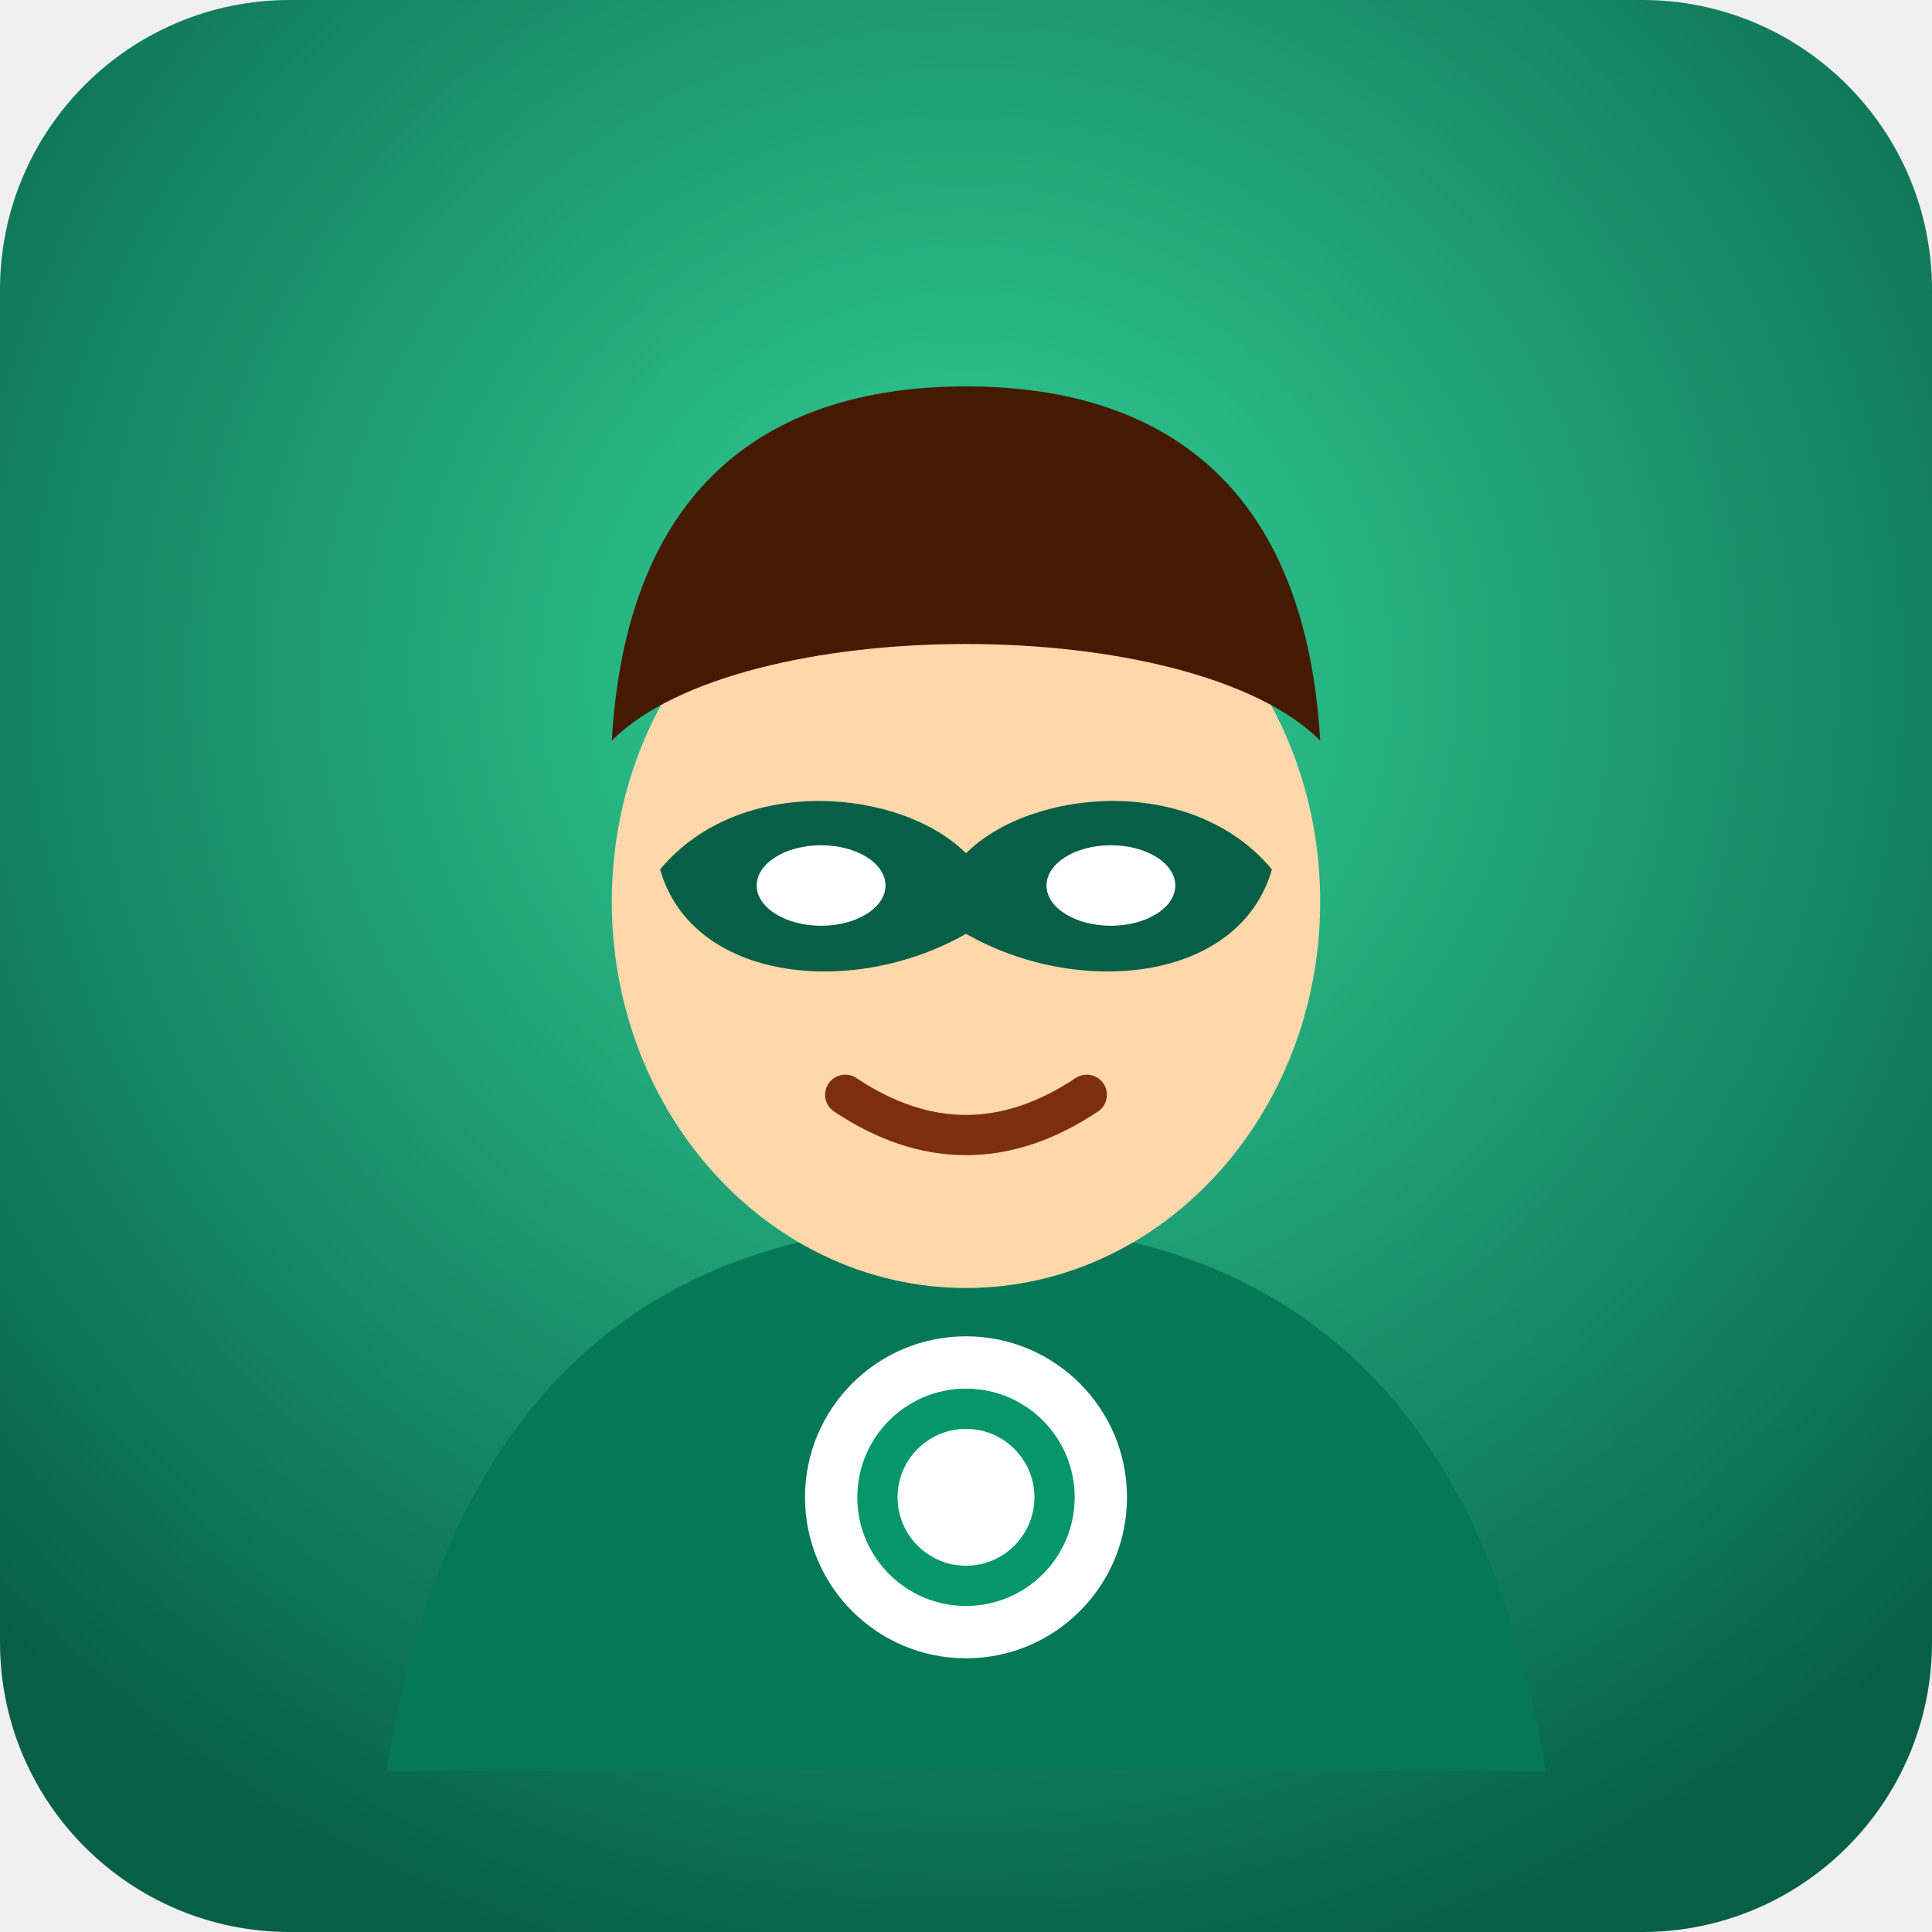
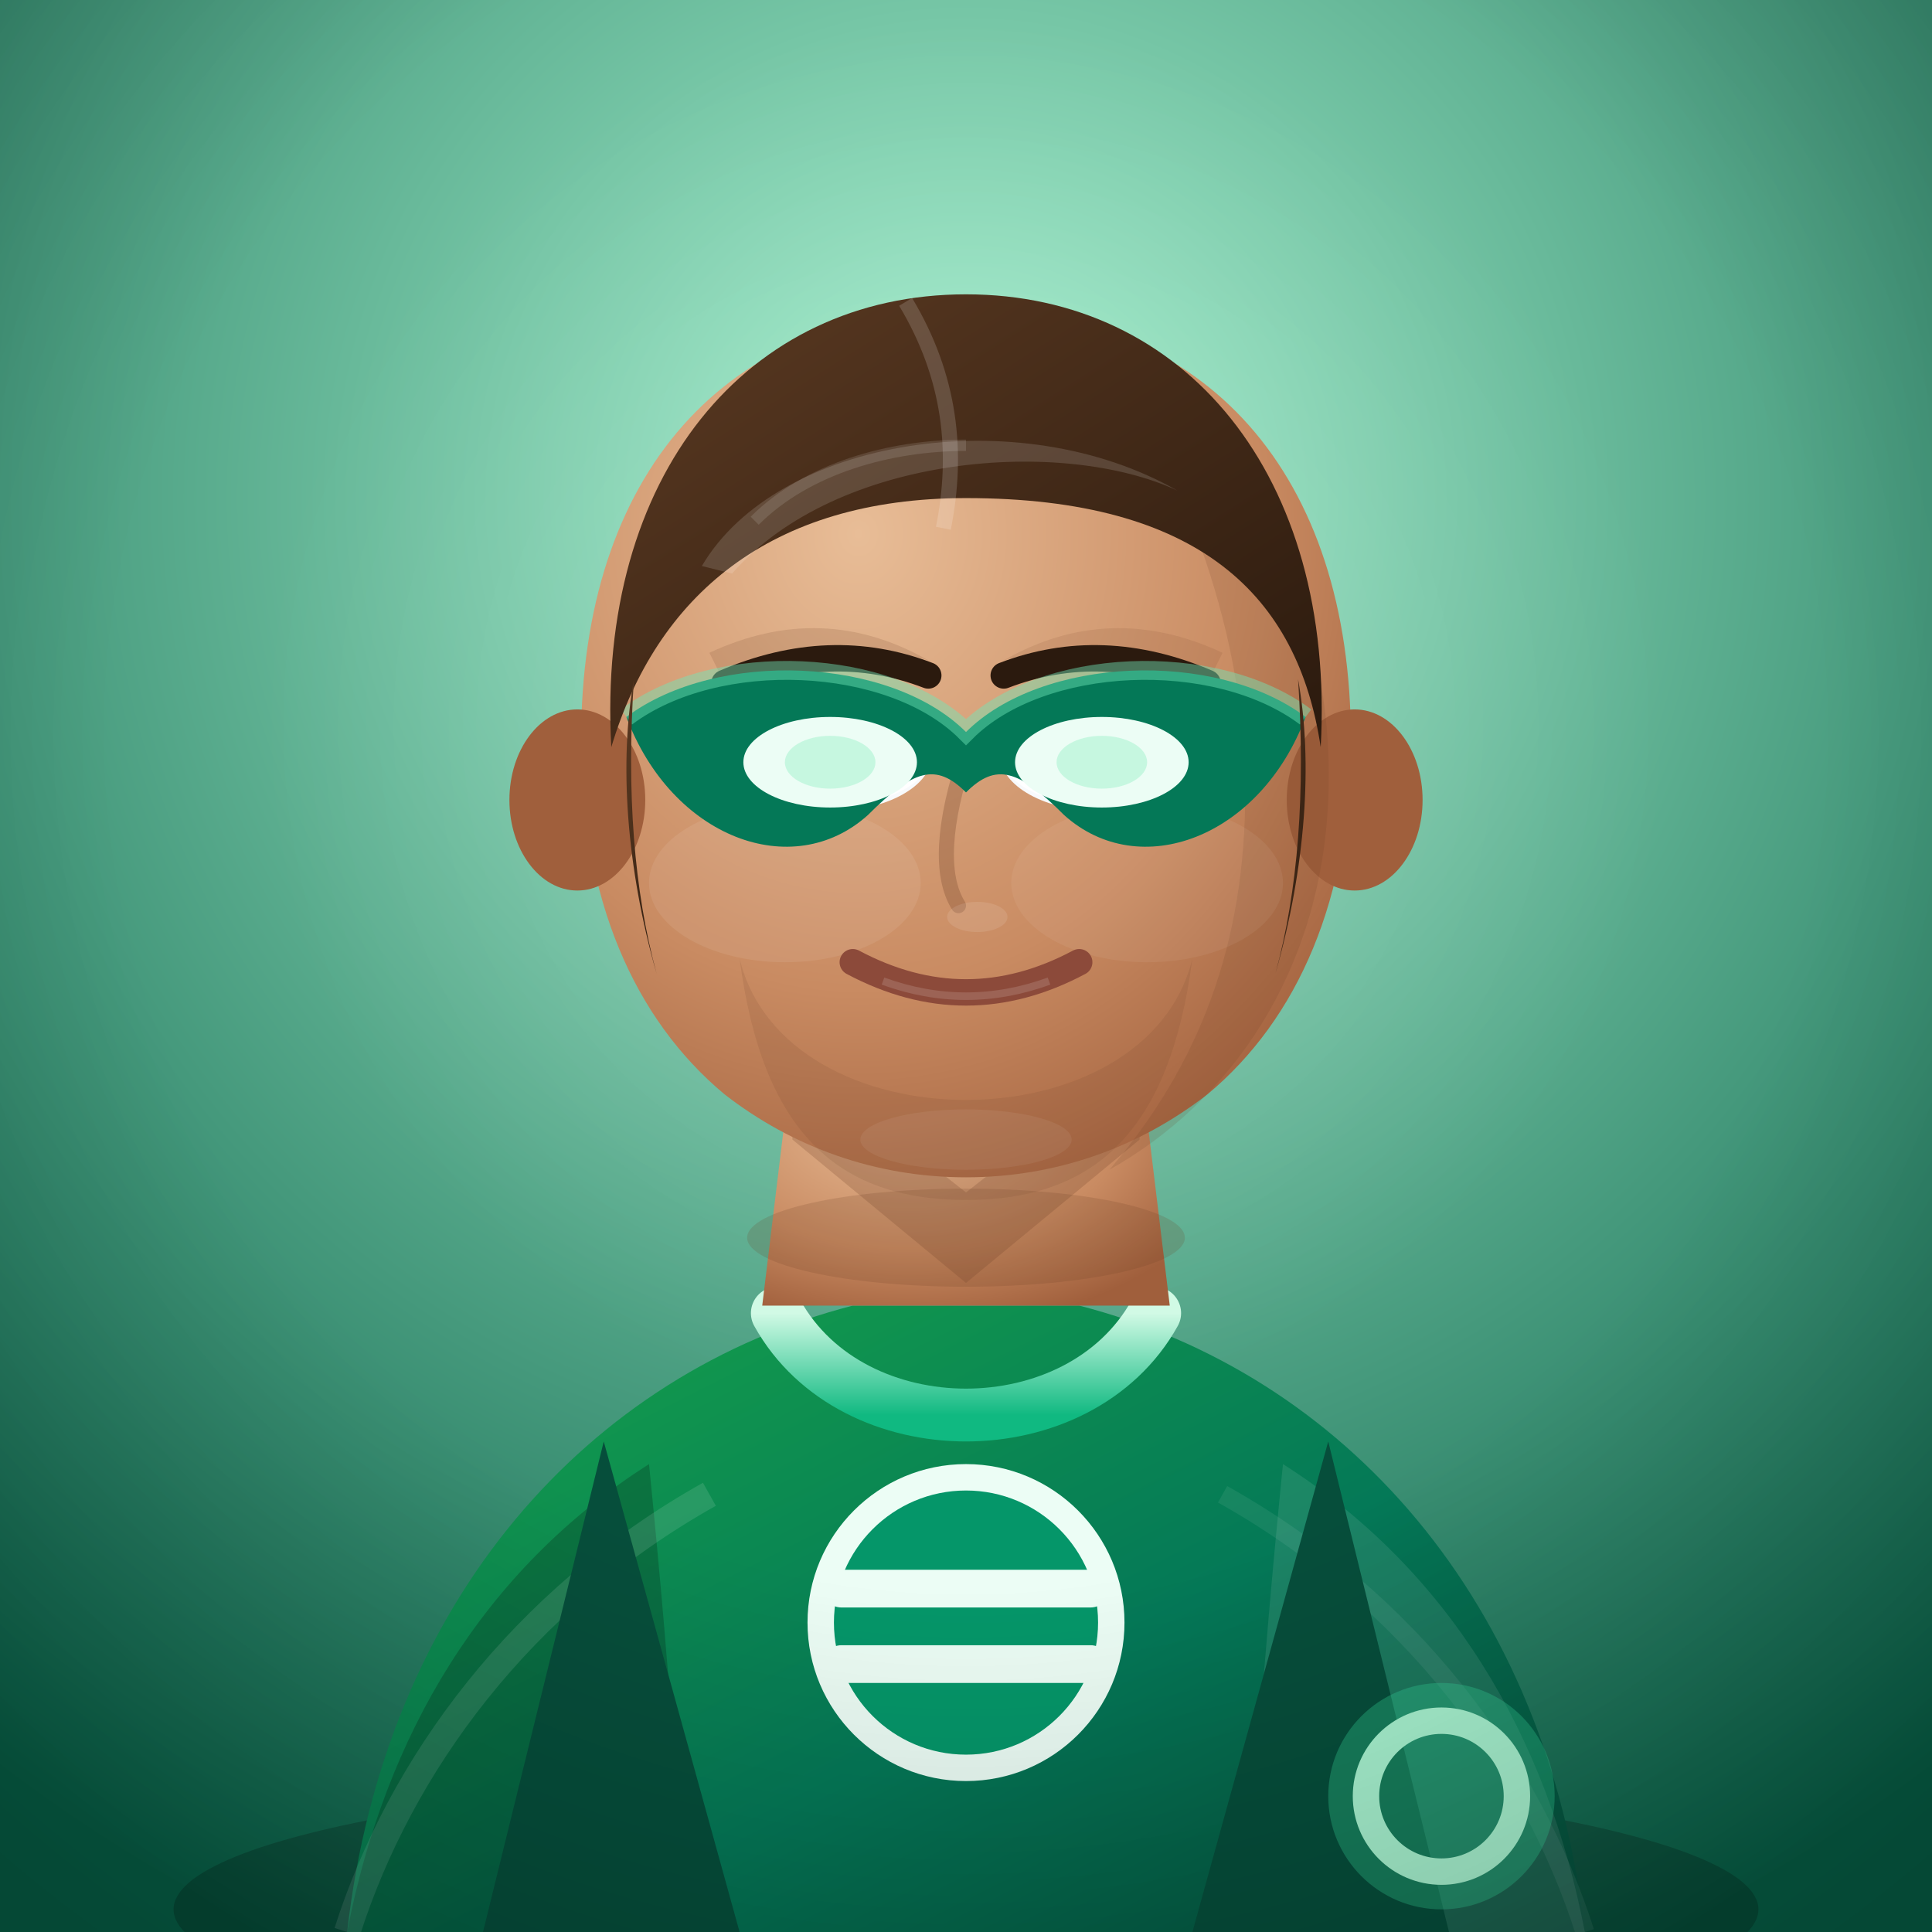
- <svg xmlns="http://www.w3.org/2000/svg" viewBox="0 0 240 240">
+ <svg xmlns="http://www.w3.org/2000/svg" viewBox="0 0 512 512" width="512" height="512">
  <defs>
-     <radialGradient id="bg" cx="50%" cy="35%" r="70%">
-       <stop offset="0%" stop-color="#34d399" />
+     <radialGradient id="bg" cx="50%" cy="26%" r="82%">
+       <stop offset="0%" stop-color="#a7f3d0" />
      <stop offset="100%" stop-color="#065f46" />
    </radialGradient>
+     <radialGradient id="halo" cx="50%" cy="50%" r="50%">
+       <stop offset="0%" stop-color="#fff" stop-opacity=".2" />
+       <stop offset="100%" stop-color="#fff" stop-opacity="0" />
+     </radialGradient>
+     <radialGradient id="skin" cx="36%" cy="26%" r="84%">
+       <stop offset="0%" stop-color="#e8bd97" />
+       <stop offset="62%" stop-color="#c98b62" />
+       <stop offset="100%" stop-color="#a05f3c" />
+     </radialGradient>
+     <linearGradient id="suit" x1="0" y1="0" x2="1" y2="1">
+       <stop offset="0%" stop-color="#16a34a" />
+       <stop offset="58%" stop-color="#047857" />
+       <stop offset="100%" stop-color="#064e3b" />
+     </linearGradient>
+     <linearGradient id="hair" x1="0" y1="0" x2="1" y2="1">
+       <stop offset="0%" stop-color="#5b3a22" />
+       <stop offset="100%" stop-color="#2b1a0e" />
+     </linearGradient>
+     <linearGradient id="mask" x1="0" y1="0" x2="1" y2="1">
+       <stop offset="0%" stop-color="#facc15" />
+       <stop offset="55%" stop-color="#b45309" />
+       <stop offset="100%" stop-color="#b45309" />
+     </linearGradient>
+     <linearGradient id="metal" x1="0" y1="0" x2="1" y2="1">
+       <stop offset="0%" stop-color="#e2e8f0" />
+       <stop offset="100%" stop-color="#64748b" />
+     </linearGradient>
+     <linearGradient id="accent" x1="0" y1="0" x2="0" y2="1">
+       <stop offset="0%" stop-color="#d1fae5" />
+       <stop offset="100%" stop-color="#10b981" />
+     </linearGradient>
+     <linearGradient id="cape" x1="0" y1="0" x2="1" y2="1">
+       <stop offset="0%" stop-color="#dc2626" />
+       <stop offset="100%" stop-color="#7f1d1d" />
+     </linearGradient>
+     <radialGradient id="vignette" cx="50%" cy="38%" r="76%">
+       <stop offset="58%" stop-color="#000" stop-opacity="0" />
+       <stop offset="100%" stop-color="#000" stop-opacity=".34" />
+     </radialGradient>
  </defs>
-   <rect width="240" height="240" rx="36" fill="url(#bg)" />
-   <path d="M48 220 C56 170 84 152 120 152 C156 152 184 170 192 220 Z" fill="#047857" />
-   <circle cx="120" cy="186" r="20" fill="#ffffff" />
-   <circle cx="120" cy="186" r="11" fill="none" stroke="#059669" stroke-width="5" />
-   <ellipse cx="120" cy="112" rx="44" ry="48" fill="#fed7aa" />
-   <path d="M76 92 C78 58 98 48 120 48 C142 48 162 58 164 92 C148 76 92 76 76 92 Z" fill="#451a03" />
-   <path d="M82 108 C92 96 112 98 120 106 C128 98 148 96 158 108 C154 122 134 124 120 116 C106 124 86 122 82 108 Z" fill="#065f46" />
-   <ellipse cx="102" cy="110" rx="8" ry="5" fill="#ffffff" />
-   <ellipse cx="138" cy="110" rx="8" ry="5" fill="#ffffff" />
-   <path d="M105 136 Q120 146 135 136" stroke="#7c2d12" stroke-width="5" stroke-linecap="round" fill="none" />
+   <rect width="512" height="512" fill="url(#bg)" />
+   <circle cx="256" cy="192" r="184" fill="url(#halo)" />
+   <ellipse cx="256" cy="506" rx="210" ry="36" fill="#000" opacity=".2" />
+   <path d="M92 512 C102 424 156 364 226 346 L286 346 C356 364 410 424 420 512 Z" fill="url(#suit)" />
+   <path d="M92 512 C102 460 128 416 172 388 C178 448 180 484 182 512 Z" fill="#000" opacity=".2" />
+   <path d="M420 512 C410 460 384 416 340 388 C334 448 332 484 330 512 Z" fill="#fff" opacity=".09" />
+   <path d="M92 512 C106 468 138 424 188 396" fill="none" stroke="#fff" stroke-width="7" opacity=".11" />
+   <path d="M420 512 C406 468 374 424 324 396" fill="none" stroke="#fff" stroke-width="5" opacity=".07" />
+   <path d="M128 512 L160 382 L196 512 Z" fill="#064e3b" />
+   <path d="M384 512 L352 382 L316 512 Z" fill="#064e3b" />
+   <circle cx="256" cy="430" r="42" fill="#ecfdf5" />
+   <circle cx="256" cy="430" r="35" fill="#059669" />
+   <rect x="218" y="416" width="76" height="10" rx="5" fill="#ecfdf5" />
+   <rect x="218" y="436" width="76" height="10" rx="5" fill="#ecfdf5" />
+   <circle cx="382" cy="476" r="30" fill="#34d399" opacity=".35" />
+   <circle cx="382" cy="476" r="20" fill="none" stroke="#a7f3d0" stroke-width="7" />
+   <path d="M206 348 C226 384 286 384 306 348" fill="none" stroke="url(#accent)" stroke-width="14" stroke-linecap="round" />
+   <path d="M210 280 L302 280 L310 346 L202 346 Z" fill="url(#skin)" />
+   <path d="M210 280 L256 316 L302 280 L302 302 L256 340 L210 302 Z" fill="#6b3d24" opacity=".22" />
+   <ellipse cx="256" cy="328" rx="58" ry="13" fill="#6b3d24" opacity=".18" />
+   <path d="M256 82 C320 82 358 126 358 196 C358 238 344 270 320 290 C302 304 280 312 256 312 C232 312 210 304 192 290 C168 270 154 238 154 196 C154 126 192 82 256 82 Z" fill="url(#skin)" />
+   <ellipse cx="153" cy="212" rx="18" ry="24" fill="#a05f3c" />
+   <ellipse cx="359" cy="212" rx="18" ry="24" fill="#a05f3c" />
+   <path d="M296 98 C334 126 354 164 352 212 C350 258 326 292 294 310 C318 282 330 250 330 210 C330 162 310 122 296 98 Z" fill="#6b3d24" opacity=".15" />
+   <ellipse cx="208" cy="234" rx="36" ry="21" fill="#fff" opacity=".075" />
+   <ellipse cx="304" cy="234" rx="36" ry="21" fill="#fff" opacity=".055" />
+   <path d="M188 173 Q218 159 246 175 Q218 167 192 181 Z" fill="#6b3d24" opacity=".16" />
+   <path d="M324 173 Q294 159 266 175 Q294 167 320 181 Z" fill="#6b3d24" opacity=".12" />
+   <path d="M256 200 C250 218 249 232 254 240" fill="none" stroke="#6b3d24" stroke-width="4" opacity=".28" stroke-linecap="round" />
+   <ellipse cx="259" cy="243" rx="8" ry="4" fill="#fff" opacity=".1" />
+   <path d="M192 181 Q220 169 246 179" fill="none" stroke="#2b1a0e" stroke-width="7" stroke-linecap="round" />
+   <path d="M320 181 Q292 169 266 179" fill="none" stroke="#2b1a0e" stroke-width="7" stroke-linecap="round" />
+   <ellipse cx="220" cy="200" rx="27" ry="15" fill="#f8fafc" />
+   <ellipse cx="220" cy="201" rx="26" ry="12.5" fill="#fff" />
+   <circle cx="222" cy="200" r="11.5" fill="#0f766e" />
+   <circle cx="222" cy="202" r="7" fill="#0f766e" opacity=".55" />
+   <circle cx="222" cy="200" r="5" fill="#0f172a" />
+   <circle cx="218" cy="195" r="3.5" fill="#fff" />
+   <circle cx="227" cy="205" r="1.8" fill="#fff" opacity=".7" />
+   <path d="M193 193 Q220 181 247 193" fill="none" stroke="#6b3d24" stroke-width="2.5" opacity=".28" />
+   <ellipse cx="292" cy="200" rx="27" ry="15" fill="#f8fafc" />
+   <ellipse cx="292" cy="201" rx="26" ry="12.5" fill="#fff" />
+   <circle cx="294" cy="200" r="11.5" fill="#0f766e" />
+   <circle cx="294" cy="202" r="7" fill="#0f766e" opacity=".55" />
+   <circle cx="294" cy="200" r="5" fill="#0f172a" />
+   <circle cx="290" cy="195" r="3.5" fill="#fff" />
+   <circle cx="299" cy="205" r="1.8" fill="#fff" opacity=".7" />
+   <path d="M265 193 Q292 181 319 193" fill="none" stroke="#6b3d24" stroke-width="2.5" opacity=".28" />
+   <path d="M226 255 Q256 271 286 255" fill="none" stroke="#8c4a3a" stroke-width="7" stroke-linecap="round" />
+   <path d="M234 260 Q256 268 278 260" fill="none" stroke="#fff" stroke-width="2" opacity=".14" />
+   <path d="M196 254 C208 304 304 304 316 254 C310 300 290 318 256 318 C222 318 202 300 196 254 Z" fill="#6b3d24" opacity=".13" />
+   <ellipse cx="256" cy="302" rx="28" ry="8" fill="#fff" opacity=".06" />
+   <path d="M166 190 C190 172 236 174 256 194 C276 174 322 172 346 190 C334 222 302 234 282 216 C270 204 264 202 256 210 C248 202 242 204 230 216 C210 234 178 222 166 190 Z" fill="#047857" />
+   <path d="M166 190 C190 172 236 174 256 194 C276 174 322 172 346 190" fill="none" stroke="#6ee7b7" stroke-width="5" opacity=".45" />
+   <ellipse cx="220" cy="202" rx="23" ry="12" fill="#ecfdf5" />
+   <ellipse cx="292" cy="202" rx="23" ry="12" fill="#ecfdf5" />
+   <ellipse cx="220" cy="202" rx="12" ry="7" fill="#a7f3d0" opacity=".55" />
+   <ellipse cx="292" cy="202" rx="12" ry="7" fill="#a7f3d0" opacity=".55" />
+   <path d="M162 198 C158 126 198 78 256 78 C314 78 354 126 350 198 C344 158 318 132 256 132 C204 132 174 158 162 198 Z" fill="url(#hair)" />
+   <path d="M240 80 C252 100 254 120 250 140" fill="none" stroke="#fff" stroke-width="4" opacity=".16" />
+   <path d="M186 150 C206 116 270 106 312 130 C282 116 222 120 194 152 Z" fill="#fff" opacity=".14" />
+   <path d="M200 138 C214 124 236 118 256 118" fill="none" stroke="#fff" stroke-width="3" opacity=".12" />
+   <path d="M168 180 C166 210 168 236 174 258 C166 230 164 202 168 180 Z" fill="url(#hair)" />
+   <path d="M344 180 C346 210 344 236 338 258 C346 230 348 202 344 180 Z" fill="url(#hair)" />
+   <rect width="512" height="512" fill="url(#vignette)" opacity=".7" />
</svg>
